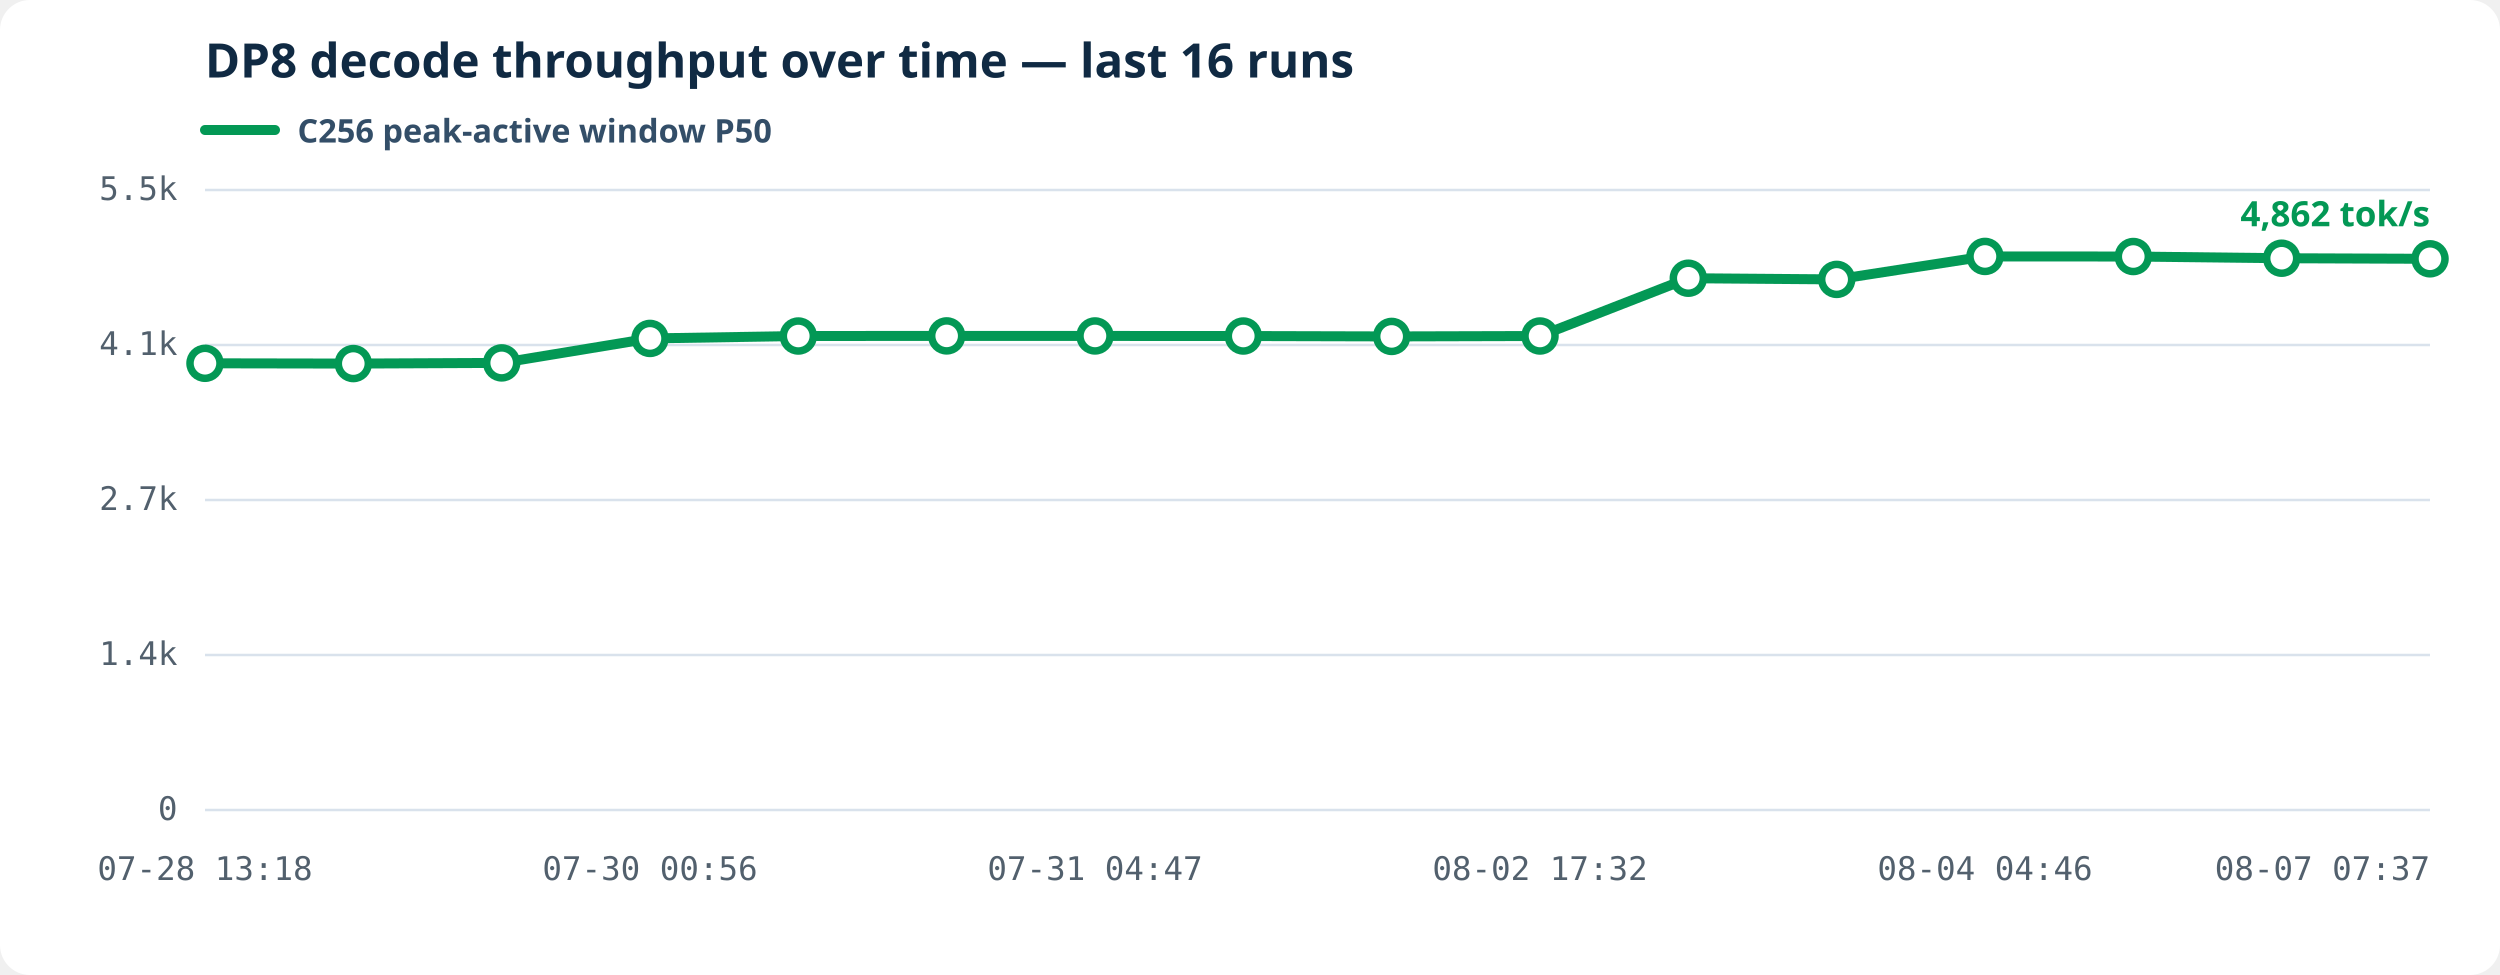
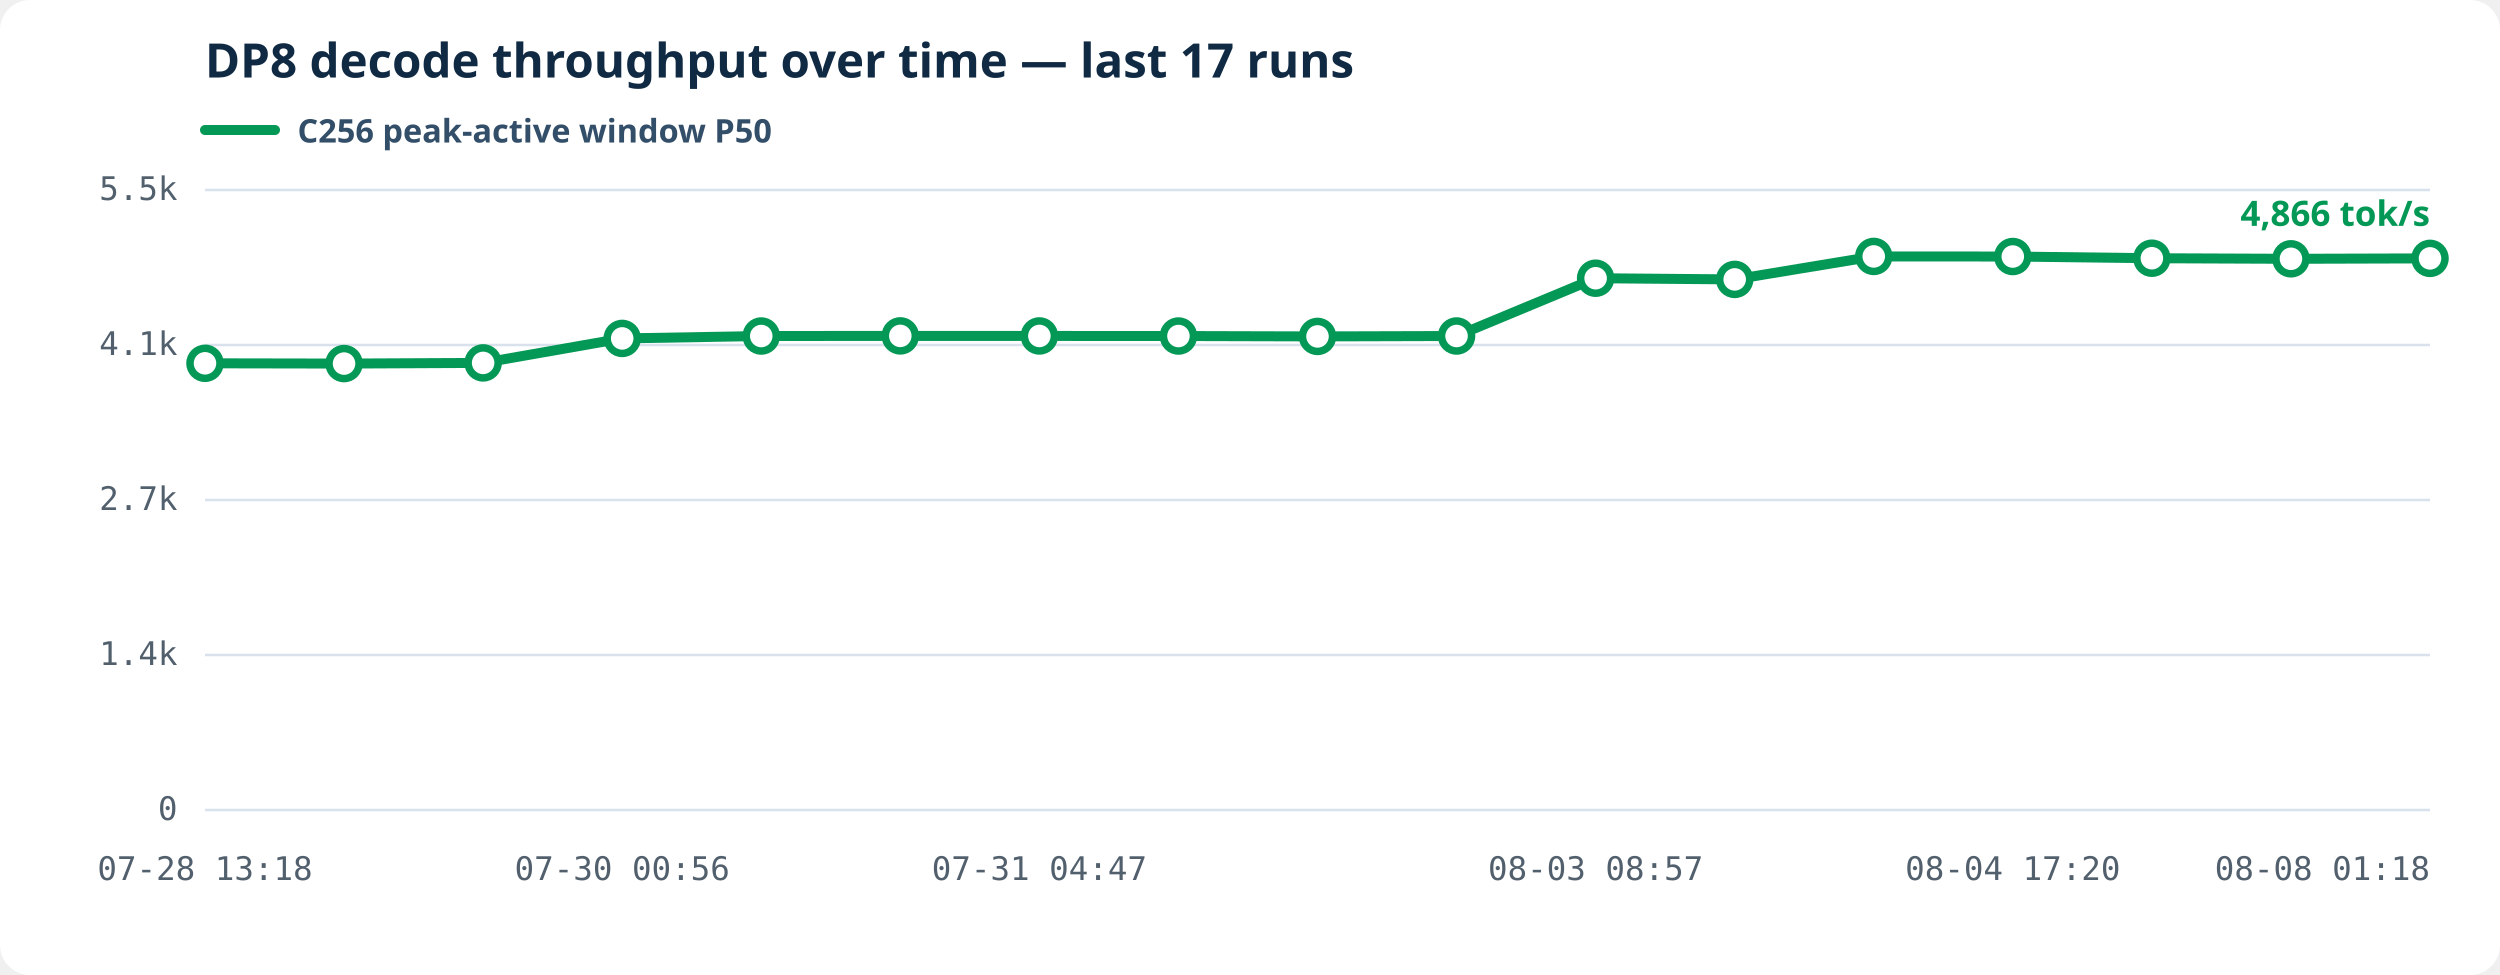
<svg xmlns="http://www.w3.org/2000/svg" viewBox="0 0 1000 390" role="img" aria-labelledby="decode-history-title decode-history-desc">
  <style>.bg{fill:#fff}.grid{stroke:#d9e2ec;stroke-width:1}.axis{fill:#52606d;font:13px ui-monospace,SFMono-Regular,Consolas,monospace}.heading{fill:#102a43;font:600 19px system-ui,sans-serif}.line{fill:none;stroke-width:4;stroke-linejoin:round;stroke-linecap:round}.dot{fill:#fff;stroke-width:3}.latest{stroke-width:3}.legend{fill:#334e68;font:600 13px system-ui,sans-serif}.value{font:600 14px system-ui,sans-serif}</style>
  <rect class="bg" width="1000" height="390" rx="12" />
-   <text class="heading" x="82" y="31">DP8 decode throughput over time — last 16 runs</text>
+   <text class="heading" x="82" y="31">DP8 decode throughput over time — last 17 runs</text>
  <line x1="82" y1="52" x2="110" y2="52" stroke="#039855" stroke-width="4" stroke-linecap="round" />
  <text class="legend" x="119" y="57">C256 peak-active window P50</text>
  <line class="grid" x1="82" y1="324.00" x2="972" y2="324.00" />
  <text class="axis" text-anchor="end" x="71" y="328.00">0</text>
  <line class="grid" x1="82" y1="262.00" x2="972" y2="262.00" />
  <text class="axis" text-anchor="end" x="71" y="266.00">1.4k</text>
  <line class="grid" x1="82" y1="200.00" x2="972" y2="200.00" />
  <text class="axis" text-anchor="end" x="71" y="204.00">2.7k</text>
  <line class="grid" x1="82" y1="138.00" x2="972" y2="138.00" />
  <text class="axis" text-anchor="end" x="71" y="142.00">4.1k</text>
  <line class="grid" x1="82" y1="76.00" x2="972" y2="76.00" />
  <text class="axis" text-anchor="end" x="71" y="80.00">5.5k</text>
  <text class="axis" text-anchor="middle" x="82.00" y="352">07-28 13:18</text>
-   <text class="axis" text-anchor="middle" x="260.00" y="352">07-30 00:56</text>
-   <text class="axis" text-anchor="middle" x="438.00" y="352">07-31 04:47</text>
-   <text class="axis" text-anchor="middle" x="616.00" y="352">08-02 17:32</text>
-   <text class="axis" text-anchor="middle" x="794.00" y="352">08-04 04:46</text>
-   <text class="axis" text-anchor="end" x="972.00" y="352">08-07 07:37</text>
-   <polyline class="line" stroke="#039855" points="82.00,145.32 141.33,145.43 200.67,145.16 260.00,135.37 319.33,134.41 378.67,134.36 438.00,134.38 497.33,134.41 556.67,134.57 616.00,134.40 675.33,111.29 734.67,111.76 794.00,102.57 853.33,102.61 912.67,103.29 972.00,103.52" />
+   <text class="axis" text-anchor="middle" x="248.88" y="352">07-30 00:56</text>
+   <text class="axis" text-anchor="middle" x="415.75" y="352">07-31 04:47</text>
+   <text class="axis" text-anchor="middle" x="638.25" y="352">08-03 08:57</text>
+   <text class="axis" text-anchor="middle" x="805.12" y="352">08-04 17:20</text>
+   <text class="axis" text-anchor="end" x="972.00" y="352">08-08 01:18</text>
+   <polyline class="line" stroke="#039855" points="82.00,145.32 137.62,145.43 193.25,145.16 248.88,135.37 304.50,134.41 360.12,134.36 415.75,134.38 471.38,134.41 527.00,134.57 582.62,134.40 638.25,111.29 693.88,111.76 749.50,102.57 805.12,102.61 860.75,103.29 916.38,103.52 972.00,103.35" />
  <circle class="dot" fill="#fff" stroke="#039855" cx="82.00" cy="145.32" r="6" />
-   <circle class="dot" fill="#fff" stroke="#039855" cx="141.33" cy="145.43" r="6" />
-   <circle class="dot" fill="#fff" stroke="#039855" cx="200.67" cy="145.16" r="6" />
-   <circle class="dot" fill="#fff" stroke="#039855" cx="260.00" cy="135.37" r="6" />
-   <circle class="dot" fill="#fff" stroke="#039855" cx="319.33" cy="134.41" r="6" />
-   <circle class="dot" fill="#fff" stroke="#039855" cx="378.67" cy="134.36" r="6" />
-   <circle class="dot" fill="#fff" stroke="#039855" cx="438.00" cy="134.38" r="6" />
-   <circle class="dot" fill="#fff" stroke="#039855" cx="497.33" cy="134.41" r="6" />
-   <circle class="dot" fill="#fff" stroke="#039855" cx="556.67" cy="134.57" r="6" />
-   <circle class="dot" fill="#fff" stroke="#039855" cx="616.00" cy="134.40" r="6" />
-   <circle class="dot" fill="#fff" stroke="#039855" cx="675.33" cy="111.29" r="6" />
-   <circle class="dot" fill="#fff" stroke="#039855" cx="734.67" cy="111.76" r="6" />
-   <circle class="dot" fill="#fff" stroke="#039855" cx="794.00" cy="102.57" r="6" />
-   <circle class="dot" fill="#fff" stroke="#039855" cx="853.33" cy="102.61" r="6" />
-   <circle class="dot" fill="#fff" stroke="#039855" cx="912.67" cy="103.29" r="6" />
-   <circle class="dot latest" fill="#039855" stroke="#039855" cx="972.00" cy="103.52" r="6" />
-   <text class="value" fill="#039855" text-anchor="end" x="972.00" y="90.52">4,862 tok/s</text>
+   <circle class="dot" fill="#fff" stroke="#039855" cx="137.62" cy="145.43" r="6" />
+   <circle class="dot" fill="#fff" stroke="#039855" cx="193.25" cy="145.16" r="6" />
+   <circle class="dot" fill="#fff" stroke="#039855" cx="248.88" cy="135.37" r="6" />
+   <circle class="dot" fill="#fff" stroke="#039855" cx="304.50" cy="134.41" r="6" />
+   <circle class="dot" fill="#fff" stroke="#039855" cx="360.12" cy="134.36" r="6" />
+   <circle class="dot" fill="#fff" stroke="#039855" cx="415.75" cy="134.38" r="6" />
+   <circle class="dot" fill="#fff" stroke="#039855" cx="471.38" cy="134.41" r="6" />
+   <circle class="dot" fill="#fff" stroke="#039855" cx="527.00" cy="134.57" r="6" />
+   <circle class="dot" fill="#fff" stroke="#039855" cx="582.62" cy="134.40" r="6" />
+   <circle class="dot" fill="#fff" stroke="#039855" cx="638.25" cy="111.29" r="6" />
+   <circle class="dot" fill="#fff" stroke="#039855" cx="693.88" cy="111.76" r="6" />
+   <circle class="dot" fill="#fff" stroke="#039855" cx="749.50" cy="102.57" r="6" />
+   <circle class="dot" fill="#fff" stroke="#039855" cx="805.12" cy="102.61" r="6" />
+   <circle class="dot" fill="#fff" stroke="#039855" cx="860.75" cy="103.29" r="6" />
+   <circle class="dot" fill="#fff" stroke="#039855" cx="916.38" cy="103.52" r="6" />
+   <circle class="dot latest" fill="#039855" stroke="#039855" cx="972.00" cy="103.35" r="6" />
+   <text class="value" fill="#039855" text-anchor="end" x="972.00" y="90.35">4,866 tok/s</text>
</svg>
